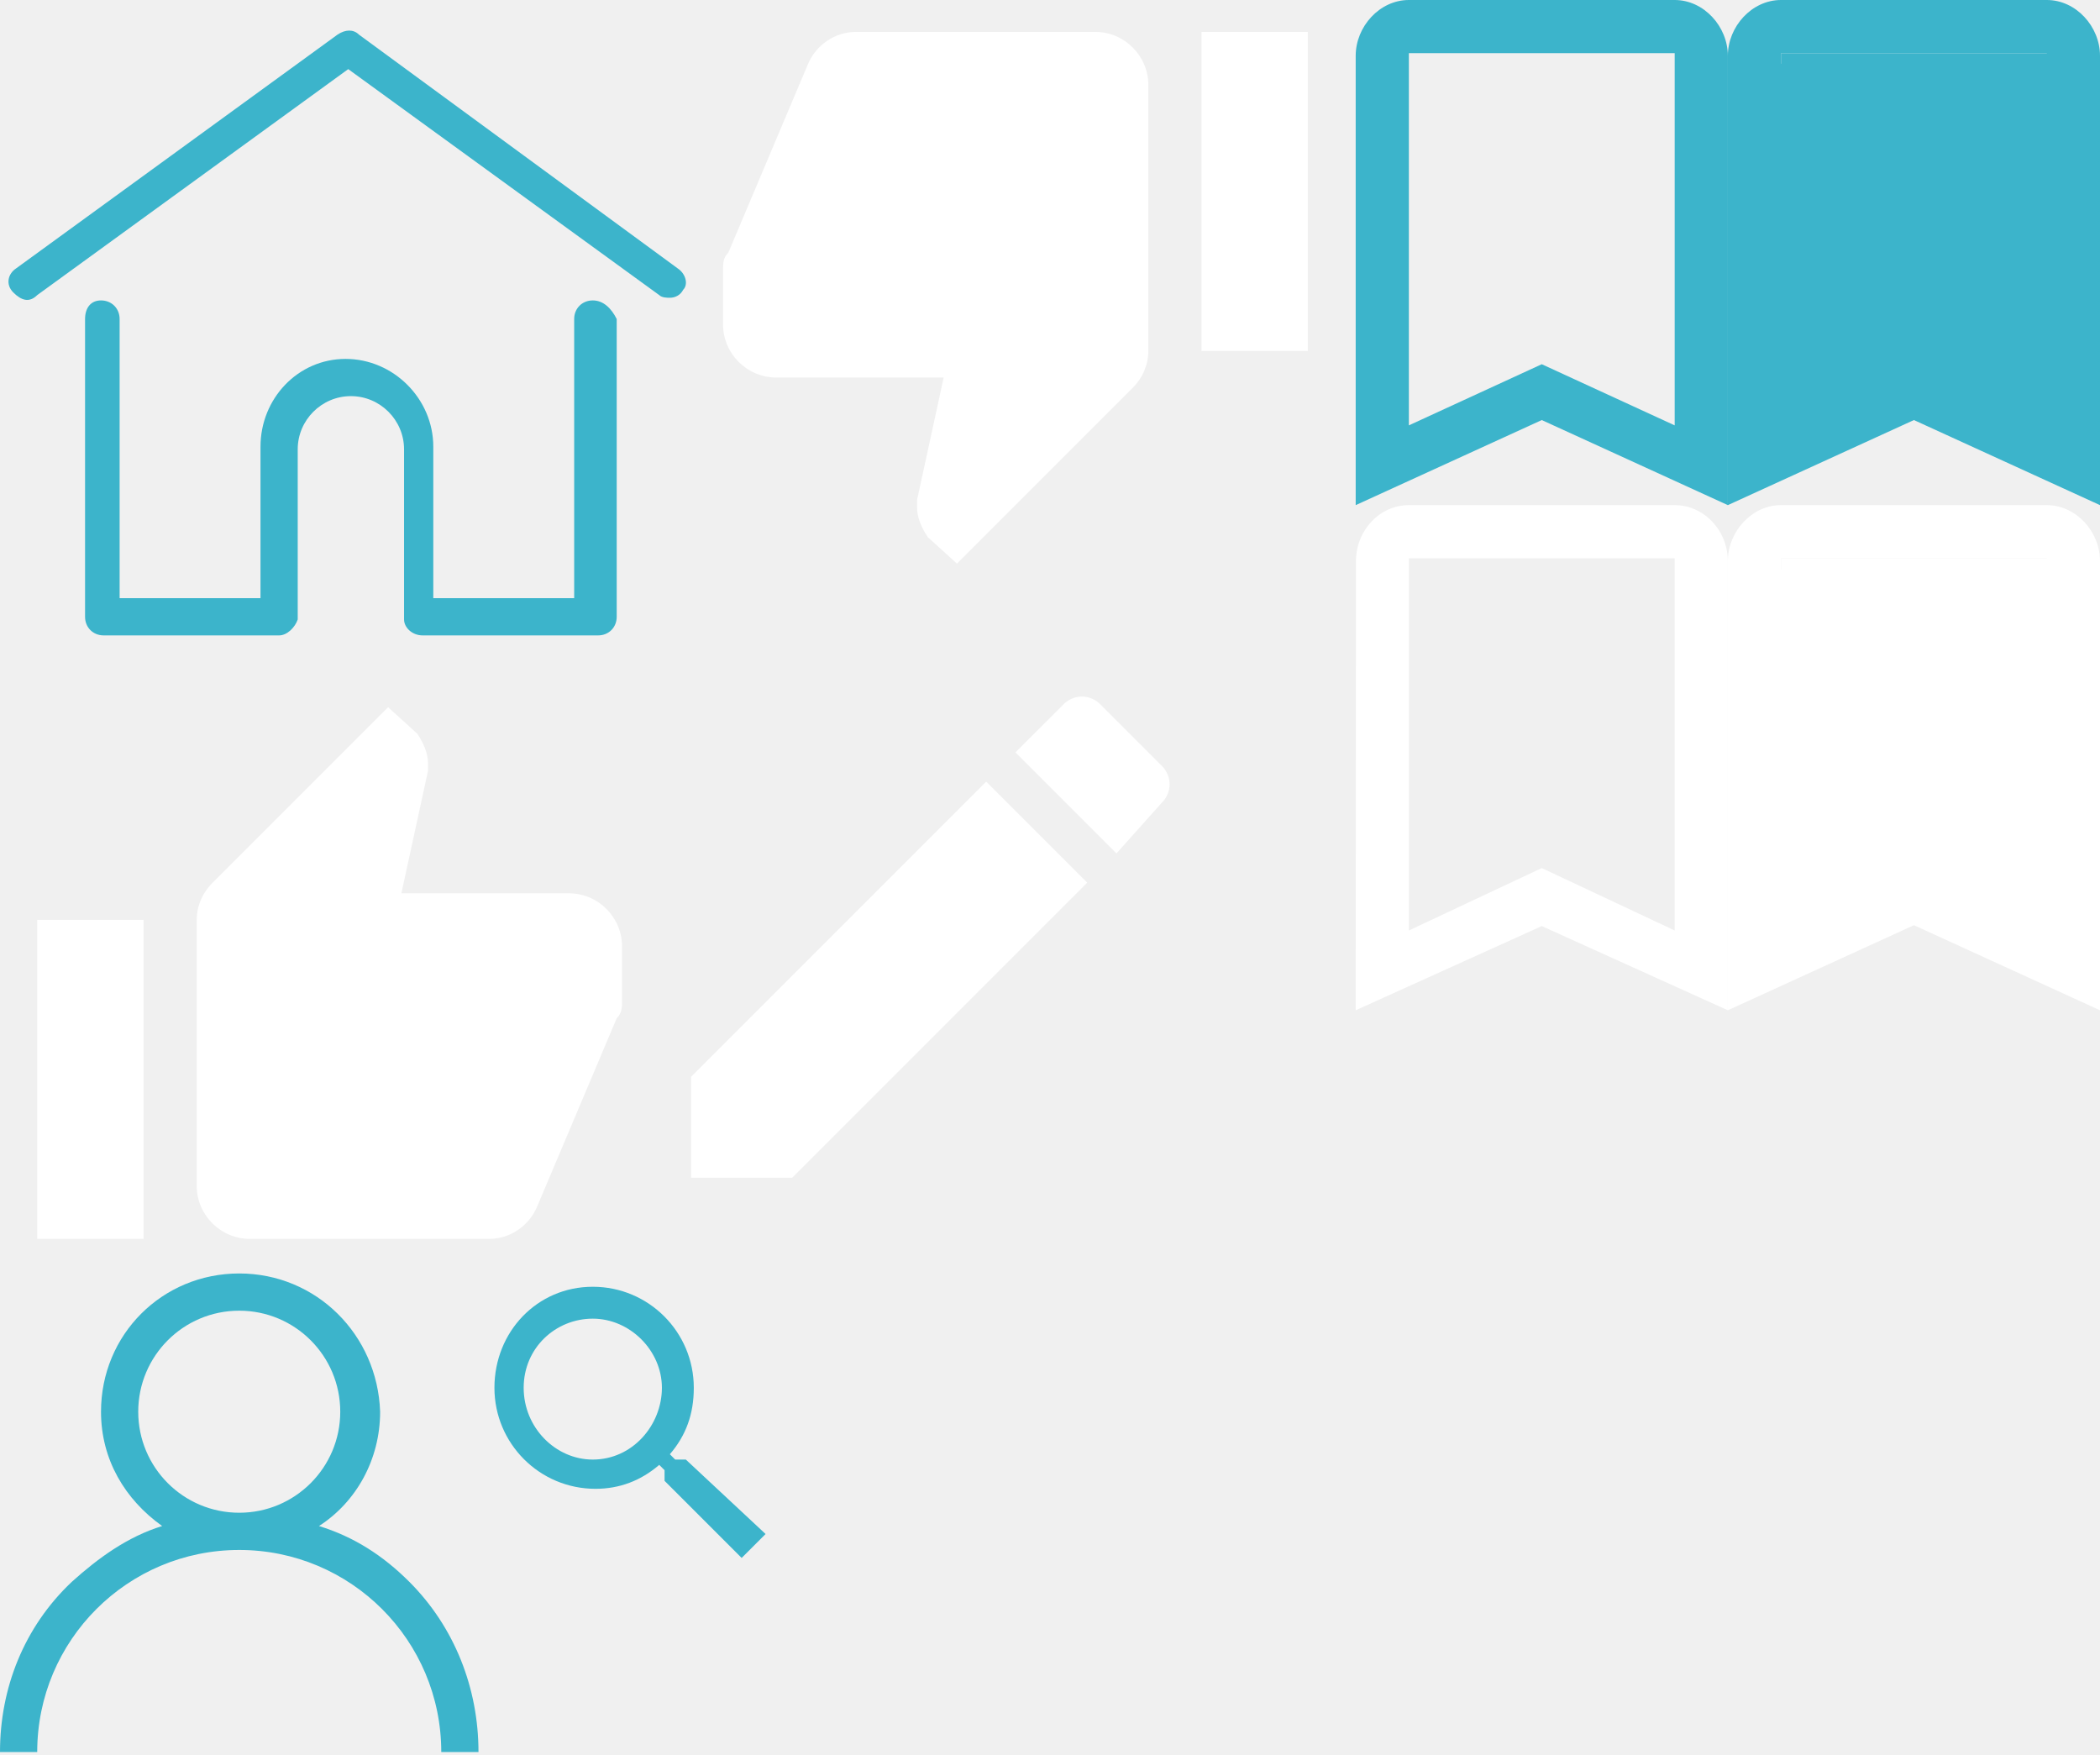
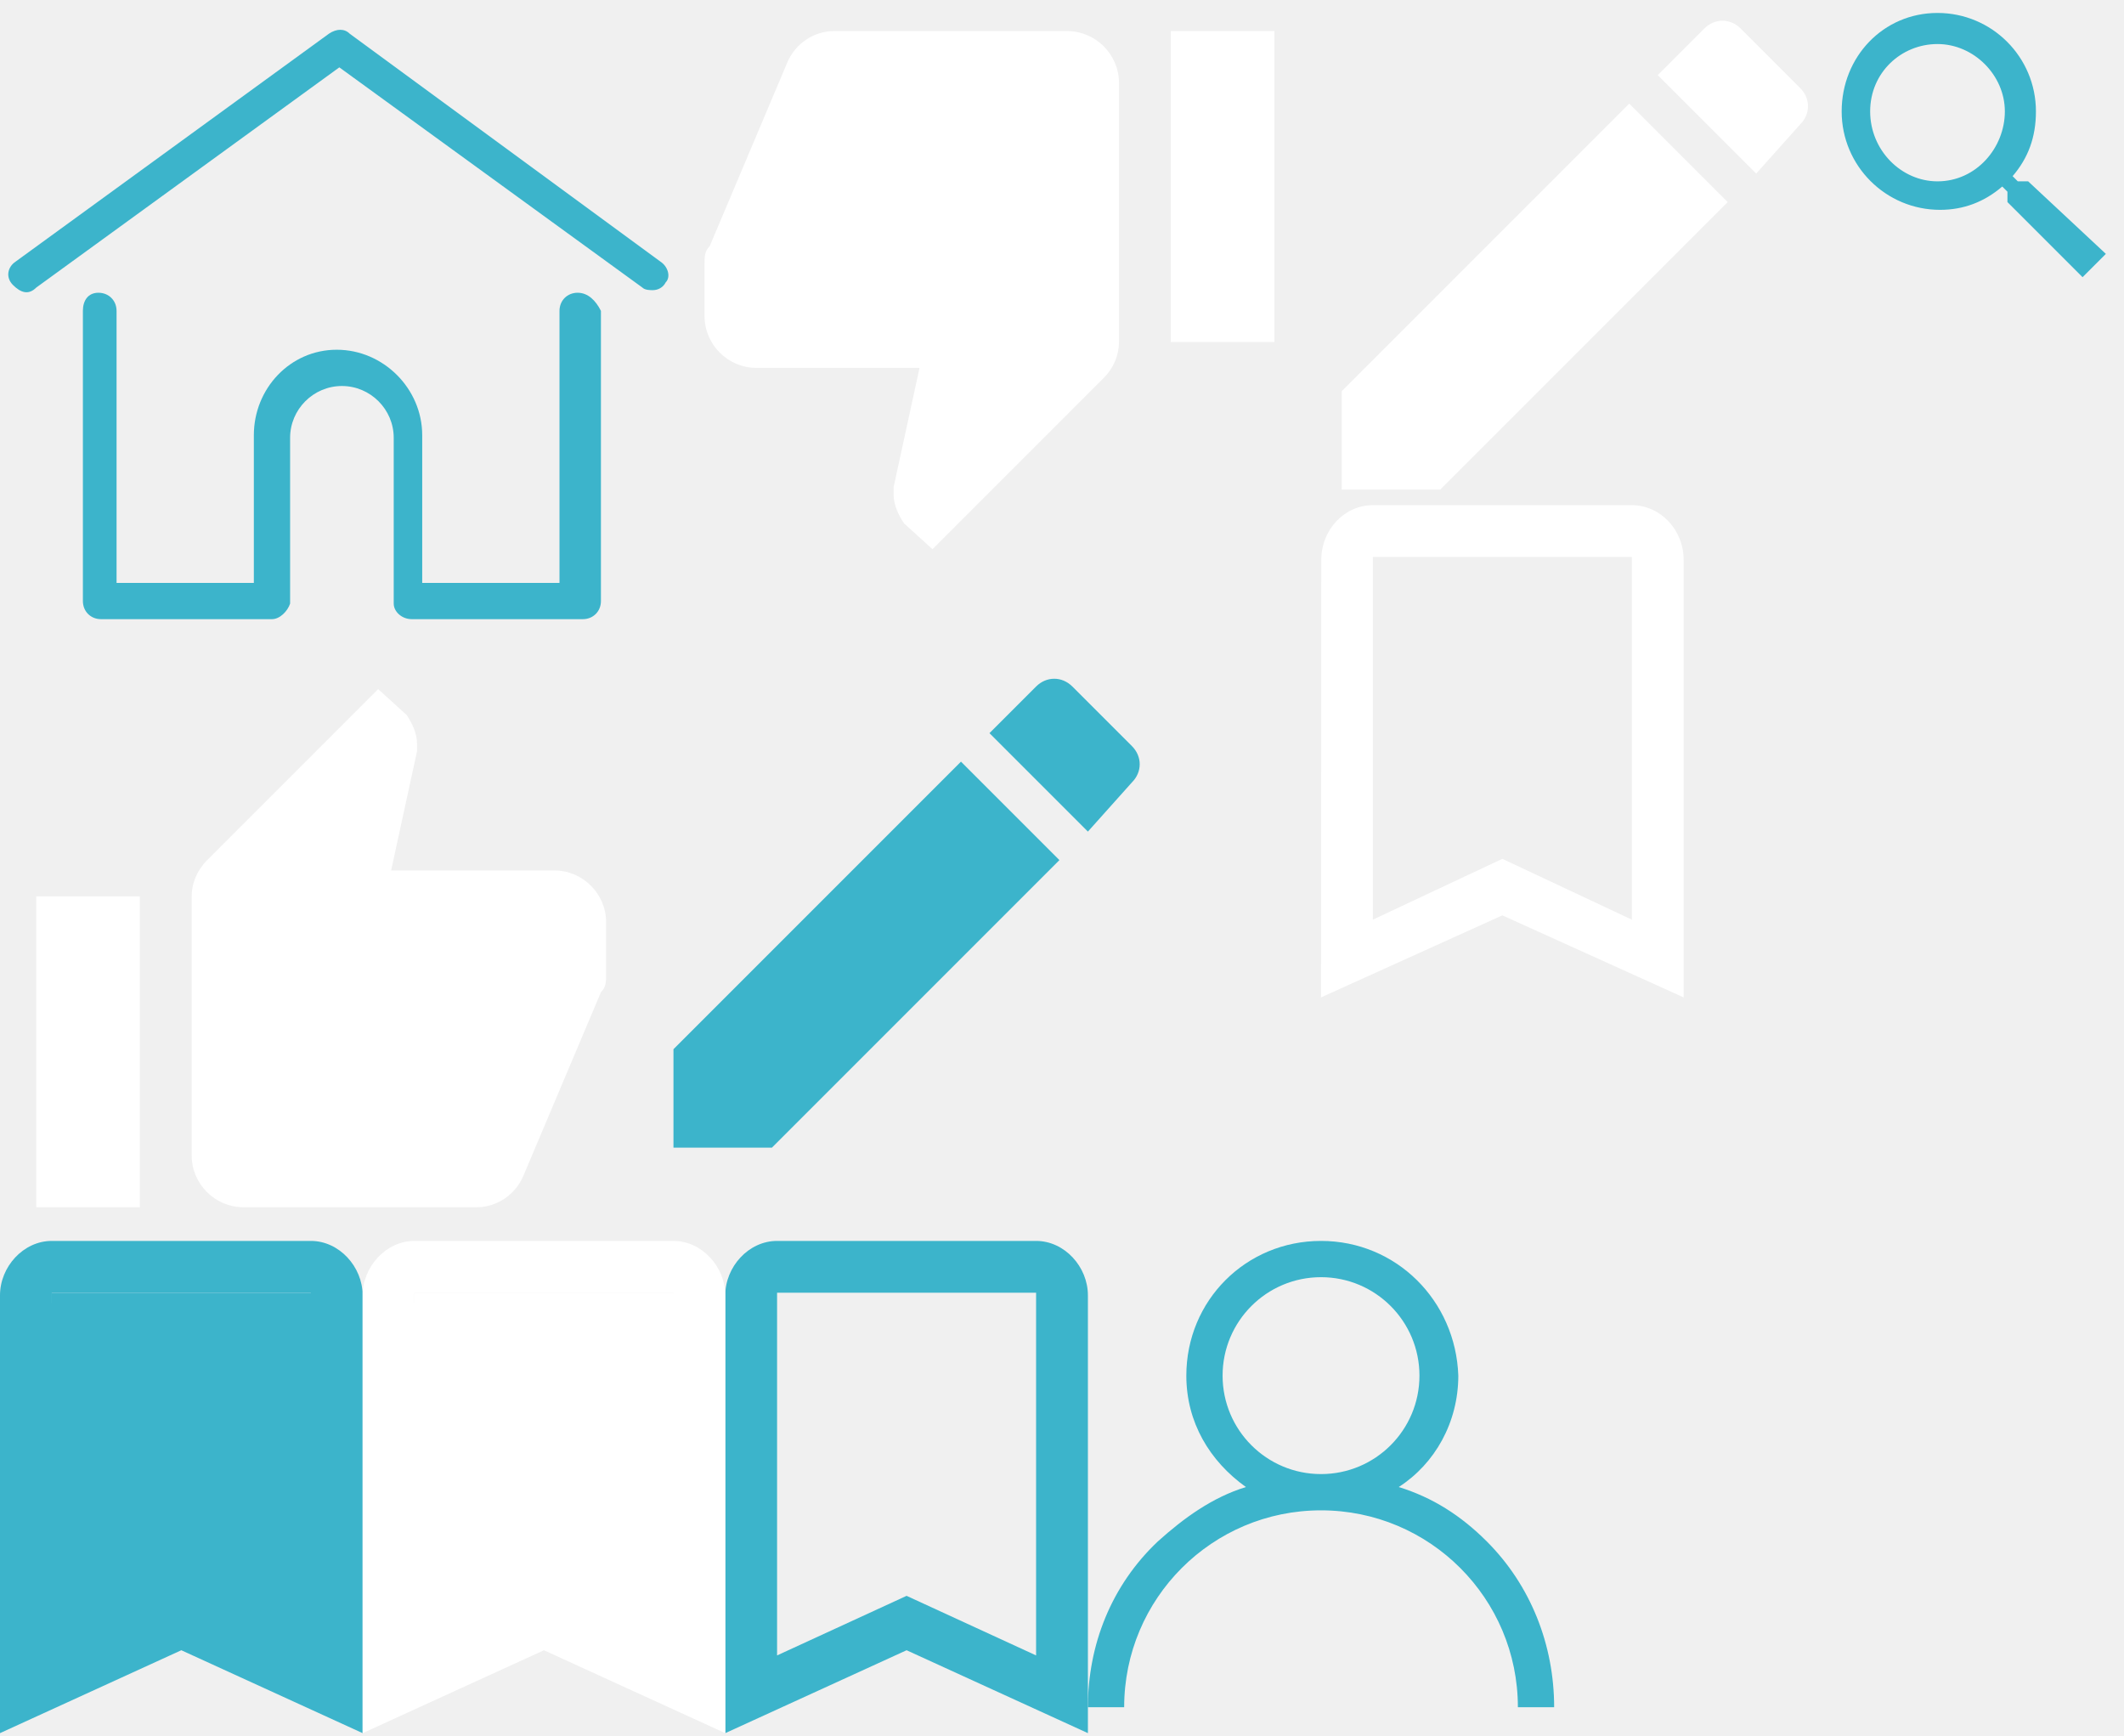
- <svg xmlns="http://www.w3.org/2000/svg" width="79" height="66" viewBox="0 0 79 66">
-   <view id="assets--sprites--bookmark-primary" viewBox="51 0 14 19" />
-   <svg id="aCalque_1" viewBox="0 0 14 19" width="14" height="19" x="51">
+ <svg xmlns="http://www.w3.org/2000/svg" width="82" height="67" viewBox="0 0 82 67">
+   <view id="assets--sprites--bookmark-primary" viewBox="28 47.9 14 19" />
+   <svg id="aCalque_1" viewBox="0 0 14 19" width="14" height="19" x="28" y="47.9">
    <style>.ast0{fill:#3cb4cb}</style>
    <g id="aSymbols">
      <g id="aic_x2F_bookmark_x5F_border_x2F_grey600" transform="translate(-5 -3)">
        <g id="aic_bookmark_border_24px">
          <path id="aShape" class="ast0" d="M17 3H7C5.9 3 5 4 5 5.1V22l7-3.2 7 3.2V5.1C19 4 18.1 3 17 3zm0 16l-5-2.3L7 19V5h10v14z" />
        </g>
      </g>
    </g>
  </svg>
-   <view id="assets--sprites--bookmark-white" viewBox="51 19 14 19" />
-   <svg width="14" height="19" viewBox="0 0 14 19" x="51" y="19">
+   <view id="assets--sprites--bookmark-white" viewBox="51 19.5 14 19" />
+   <svg width="14" height="19" viewBox="0 0 14 19" x="51" y="19.5">
    <path d="M12 0H2C.9 0 .01.95.01 2.111L0 19l7-3.167L14 19V2.111C14 .95 13.1 0 12 0zm0 16l-5-2.348L2 16V2h10v14z" fill="#FFF" fill-rule="nonzero" />
  </svg>
-   <view id="assets--sprites--bookmarked-primary" viewBox="65 0 14 19" />
-   <svg id="cCalque_1" viewBox="0 0 14 19" width="14" height="19" x="65">
+   <view id="assets--sprites--bookmarked-primary" viewBox="0 47.9 14 19" />
+   <svg id="cCalque_1" viewBox="0 0 14 19" width="14" height="19" y="47.9">
    <style>.cst0{fill:#3cb4cb}</style>
    <g id="cSymbols">
      <g id="cic_x2F_bookmark_x5F_border_x2F_grey600" transform="translate(-5 -3)">
        <g id="cic_bookmark_border_24px">
          <path id="cShape" class="cst0" d="M17 3H7C5.9 3 5 4 5 5.1V22l7-3.2 7 3.2V5.1C19 4 18.1 3 17 3zm0 16l-5-2.3L7 19V5h10v14z" />
        </g>
      </g>
    </g>
    <path class="cst0" d="M2 2h10.3v13.7H2z" />
    <path class="cst0" d="M1.6 2.4h1.1v13.7H1.6zM11.2 2.4h1.1v13.7h-1.1z" />
  </svg>
-   <view id="assets--sprites--bookmarked-white" viewBox="65 19 14 19" />
-   <svg id="dCalque_1" viewBox="0 0 14 19" width="14" height="19" x="65" y="19">
+   <view id="assets--sprites--bookmarked-white" viewBox="14 47.9 14 19" />
+   <svg id="dCalque_1" viewBox="0 0 14 19" width="14" height="19" x="14" y="47.9">
    <style>.dst0{fill:#fff}</style>
    <g id="dSymbols">
      <g id="dic_x2F_bookmark_x5F_border_x2F_grey600" transform="translate(-5 -3)">
        <g id="dic_bookmark_border_24px">
          <path id="dShape" class="dst0" d="M17 3H7C5.9 3 5 4 5 5.1V22l7-3.2 7 3.2V5.1C19 4 18.1 3 17 3zm0 16l-5-2.3L7 19V5h10v14z" />
        </g>
      </g>
    </g>
    <path class="dst0" d="M2 2h10.3v13.7H2z" />
    <path class="dst0" d="M1.6 2.4h1.1v13.7H1.6zM11.2 2.4h1.1v13.7h-1.1z" />
  </svg>
  <view id="assets--sprites--dislike-white" viewBox="25.8 0 25.2 22.5" />
  <svg id="eCalque_1" viewBox="0 0 25.2 22.5" width="25.2" height="22.5" x="25.8">
    <style>.est0{fill:#fff}</style>
    <g id="eSymbols">
      <g id="eic_x2F_thumb_x5F_up_x2F_grey600" transform="translate(-1 -1)">
        <g id="eic_thumb_up_24px">
          <path id="eShape" class="est0" d="M24.4 2.2h-4v12h4v-12zm-22 11c0 1.1.9 2 2 2h6.3l-1 4.6v.3c0 .4.2.8.4 1.1l1.1 1 6.6-6.6c.4-.4.6-.9.6-1.4v-10c0-1.1-.9-2-2-2h-9c-.8 0-1.5.5-1.8 1.2l-3 7.1c-.2.2-.2.4-.2.7v2z" />
        </g>
      </g>
    </g>
  </svg>
  <view id="assets--sprites--home-primary" viewBox="0 0 25.8 25.4" />
  <svg id="fLayer_1" viewBox="0 0 25.8 25.4" width="25.8" height="25.4">
    <style>.fst0{fill:#3cb4cb}</style>
    <path class="fst0" d="M25.5 10.1l-12-8.8c-.2-.2-.5-.2-.8 0L.6 10.1c-.3.2-.4.6-.1.9s.6.4.9.1l11.7-8.5 11.7 8.5c.1.1.3.1.4.1.2 0 .4-.1.5-.3.2-.2.1-.6-.2-.8z" />
    <path class="fst0" d="M22.3 11.3c-.4 0-.7.3-.7.7v10.5h-5.3v-5.7c0-1.8-1.5-3.3-3.3-3.3S9.8 15 9.8 16.8v5.7H4.5V12c0-.4-.3-.7-.7-.7s-.6.3-.6.7v11.2c0 .4.3.7.7.7h6.6c.3 0 .6-.3.7-.6v-6.4c0-1.1.9-2 2-2s2 .9 2 2v6.4c0 .3.3.6.7.6h6.6c.4 0 .7-.3.7-.7V12c-.2-.4-.5-.7-.9-.7z" />
  </svg>
-   <view id="assets--sprites--pen-white" viewBox="25.2 25.4 19.5 19.5" />
+   <view id="assets--sprites--pen-primary" viewBox="25.2 25.4 19.5 19.5" />
  <svg id="gCalque_1" viewBox="0 0 19.5 19.5" width="19.5" height="19.5" x="25.2" y="25.4">
-     <style>.gst0{fill:#fff}</style>
+     <style>.gst0{fill:#3cb4cb}</style>
    <g id="gSymbols">
      <g id="gic_x2F_mode_x5F_edit_x2F_grey600" transform="translate(-3 -3)">
        <g id="gic_mode_edit_24px">
          <path id="gShape" class="gst0" d="M3.8 18.1v3.8h3.8l11.1-11.1L14.9 7 3.8 18.1zM21.5 7.8c.4-.4.4-1 0-1.4l-2.3-2.3c-.4-.4-1-.4-1.4 0L16 5.9l3.8 3.8 1.7-1.9z" />
        </g>
      </g>
    </g>
  </svg>
-   <view id="assets--sprites--search-primary" viewBox="18 47.9 11 11" />
-   <svg id="hCalque_1" viewBox="0 0 11 11" width="11" height="11" x="18" y="47.9">
-     <style>.hst0{fill:#3cb4cb}</style>
+   <view id="assets--sprites--pen-white" viewBox="51 0 19.5 19.5" />
+   <svg id="hCalque_1" viewBox="0 0 19.5 19.5" width="19.5" height="19.5" x="51">
+     <style>.hst0{fill:#fff}</style>
    <g id="hSymbols">
-       <g id="hContent_x2F_Search_x2F_Results" transform="translate(-311 -69)">
-         <g id="hButton_x2F_Search" transform="translate(303 61)">
-           <g id="hic_search_24px" transform="translate(7 7)">
-             <path id="hShape" class="hst0" d="M8.8 8h-.4l-.2-.2c.6-.7.9-1.5.9-2.5 0-2.1-1.7-3.8-3.8-3.8S1.6 3.2 1.6 5.3s1.7 3.8 3.8 3.8c.9 0 1.7-.3 2.4-.9l.2.2v.4l2.9 2.9.9-.9-3-2.8zM5.3 8C3.9 8 2.7 6.8 2.7 5.3s1.2-2.6 2.6-2.6 2.6 1.2 2.6 2.6S6.8 8 5.3 8z" />
+       <g id="hic_x2F_mode_x5F_edit_x2F_grey600" transform="translate(-3 -3)">
+         <g id="hic_mode_edit_24px">
+           <path id="hShape" class="hst0" d="M3.8 18.1v3.8h3.8l11.1-11.1L14.9 7 3.8 18.1zM21.5 7.8c.4-.4.4-1 0-1.4l-2.3-2.3c-.4-.4-1-.4-1.4 0L16 5.9l3.8 3.8 1.7-1.9z" />
+         </g>
+       </g>
+     </g>
+   </svg>
+   <view id="assets--sprites--search-primary" viewBox="70.5 0 11 11" />
+   <svg id="iCalque_1" viewBox="0 0 11 11" width="11" height="11" x="70.5">
+     <style>.ist0{fill:#3cb4cb}</style>
+     <g id="iSymbols">
+       <g id="iContent_x2F_Search_x2F_Results" transform="translate(-311 -69)">
+         <g id="iButton_x2F_Search" transform="translate(303 61)">
+           <g id="iic_search_24px" transform="translate(7 7)">
+             <path id="iShape" class="ist0" d="M8.8 8h-.4l-.2-.2c.6-.7.9-1.5.9-2.5 0-2.1-1.7-3.8-3.8-3.8S1.6 3.2 1.6 5.3s1.7 3.8 3.8 3.8c.9 0 1.7-.3 2.4-.9l.2.2v.4l2.9 2.9.9-.9-3-2.8zM5.3 8C3.9 8 2.7 6.8 2.7 5.3s1.2-2.6 2.6-2.6 2.6 1.2 2.6 2.6S6.8 8 5.3 8z" />
          </g>
        </g>
      </g>
    </g>
  </svg>
  <view id="assets--sprites--thumbs-up-white" viewBox="0 25.4 25.2 22.5" />
-   <svg id="iCalque_1" viewBox="0 0 25.2 22.5" width="25.2" height="22.5" y="25.4">
-     <style>.ist0{fill:#fff}</style>
-     <g id="iSymbols">
-       <g id="iic_x2F_thumb_x5F_up_x2F_grey600" transform="translate(-1 -1)">
-         <g id="iic_thumb_up_24px">
-           <path id="iShape" class="ist0" d="M2.4 22.2h4v-12h-4v12zm22-11c0-1.1-.9-2-2-2h-6.3l1-4.6v-.3c0-.4-.2-.8-.4-1.1l-1.1-1L9 8.8c-.4.4-.6.9-.6 1.4v10c0 1.1.9 2 2 2h9c.8 0 1.5-.5 1.8-1.2l3-7.1c.2-.2.2-.4.2-.7v-2z" />
+   <svg id="jCalque_1" viewBox="0 0 25.2 22.5" width="25.2" height="22.5" y="25.4">
+     <style>.jst0{fill:#fff}</style>
+     <g id="jSymbols">
+       <g id="jic_x2F_thumb_x5F_up_x2F_grey600" transform="translate(-1 -1)">
+         <g id="jic_thumb_up_24px">
+           <path id="jShape" class="jst0" d="M2.4 22.2h4v-12h-4v12zm22-11c0-1.1-.9-2-2-2h-6.3l1-4.6v-.3c0-.4-.2-.8-.4-1.1l-1.1-1L9 8.8c-.4.4-.6.9-.6 1.4v10c0 1.1.9 2 2 2h9c.8 0 1.5-.5 1.8-1.2l3-7.1c.2-.2.2-.4.2-.7v-2z" />
        </g>
      </g>
    </g>
  </svg>
-   <view id="assets--sprites--user-primary" viewBox="0 47.9 18 18" />
-   <svg id="jCalque_1" viewBox="0 0 18 18" width="18" height="18" y="47.9">
-     <style>.jst0{fill:#3cb4cb}</style>
-     <g id="jSymbols">
-       <g id="jMenu_x2F_Bottom" transform="translate(-318 -23)">
-         <g id="juser" transform="translate(318 23)">
-           <path id="jShape" class="jst0" d="M15.4 11.6c-1-1-2.1-1.7-3.4-2.1 1.4-.9 2.3-2.5 2.3-4.3C14.2 2.3 11.9 0 9 0S3.8 2.3 3.8 5.2c0 1.8.9 3.3 2.3 4.3-1.3.4-2.4 1.2-3.4 2.1C.9 13.3 0 15.6 0 18h1.4c0-4.2 3.4-7.6 7.6-7.6s7.6 3.4 7.6 7.6H18c0-2.4-.9-4.7-2.6-6.4zM9 9C6.9 9 5.2 7.3 5.2 5.2S6.9 1.4 9 1.4s3.8 1.7 3.8 3.8S11.1 9 9 9z" />
+   <view id="assets--sprites--user-primary" viewBox="42 47.9 18 18" />
+   <svg id="kCalque_1" viewBox="0 0 18 18" width="18" height="18" x="42" y="47.9">
+     <style>.kst0{fill:#3cb4cb}</style>
+     <g id="kSymbols">
+       <g id="kMenu_x2F_Bottom" transform="translate(-318 -23)">
+         <g id="kuser" transform="translate(318 23)">
+           <path id="kShape" class="kst0" d="M15.4 11.6c-1-1-2.1-1.7-3.4-2.1 1.4-.9 2.3-2.5 2.3-4.3C14.2 2.3 11.9 0 9 0S3.8 2.3 3.8 5.2c0 1.8.9 3.3 2.3 4.3-1.3.4-2.4 1.2-3.4 2.1C.9 13.3 0 15.6 0 18h1.4c0-4.2 3.4-7.6 7.6-7.6s7.6 3.4 7.6 7.6H18c0-2.4-.9-4.7-2.6-6.4zM9 9C6.9 9 5.2 7.3 5.2 5.2S6.9 1.4 9 1.4s3.8 1.7 3.8 3.8S11.1 9 9 9z" />
        </g>
      </g>
    </g>
  </svg>
</svg>
